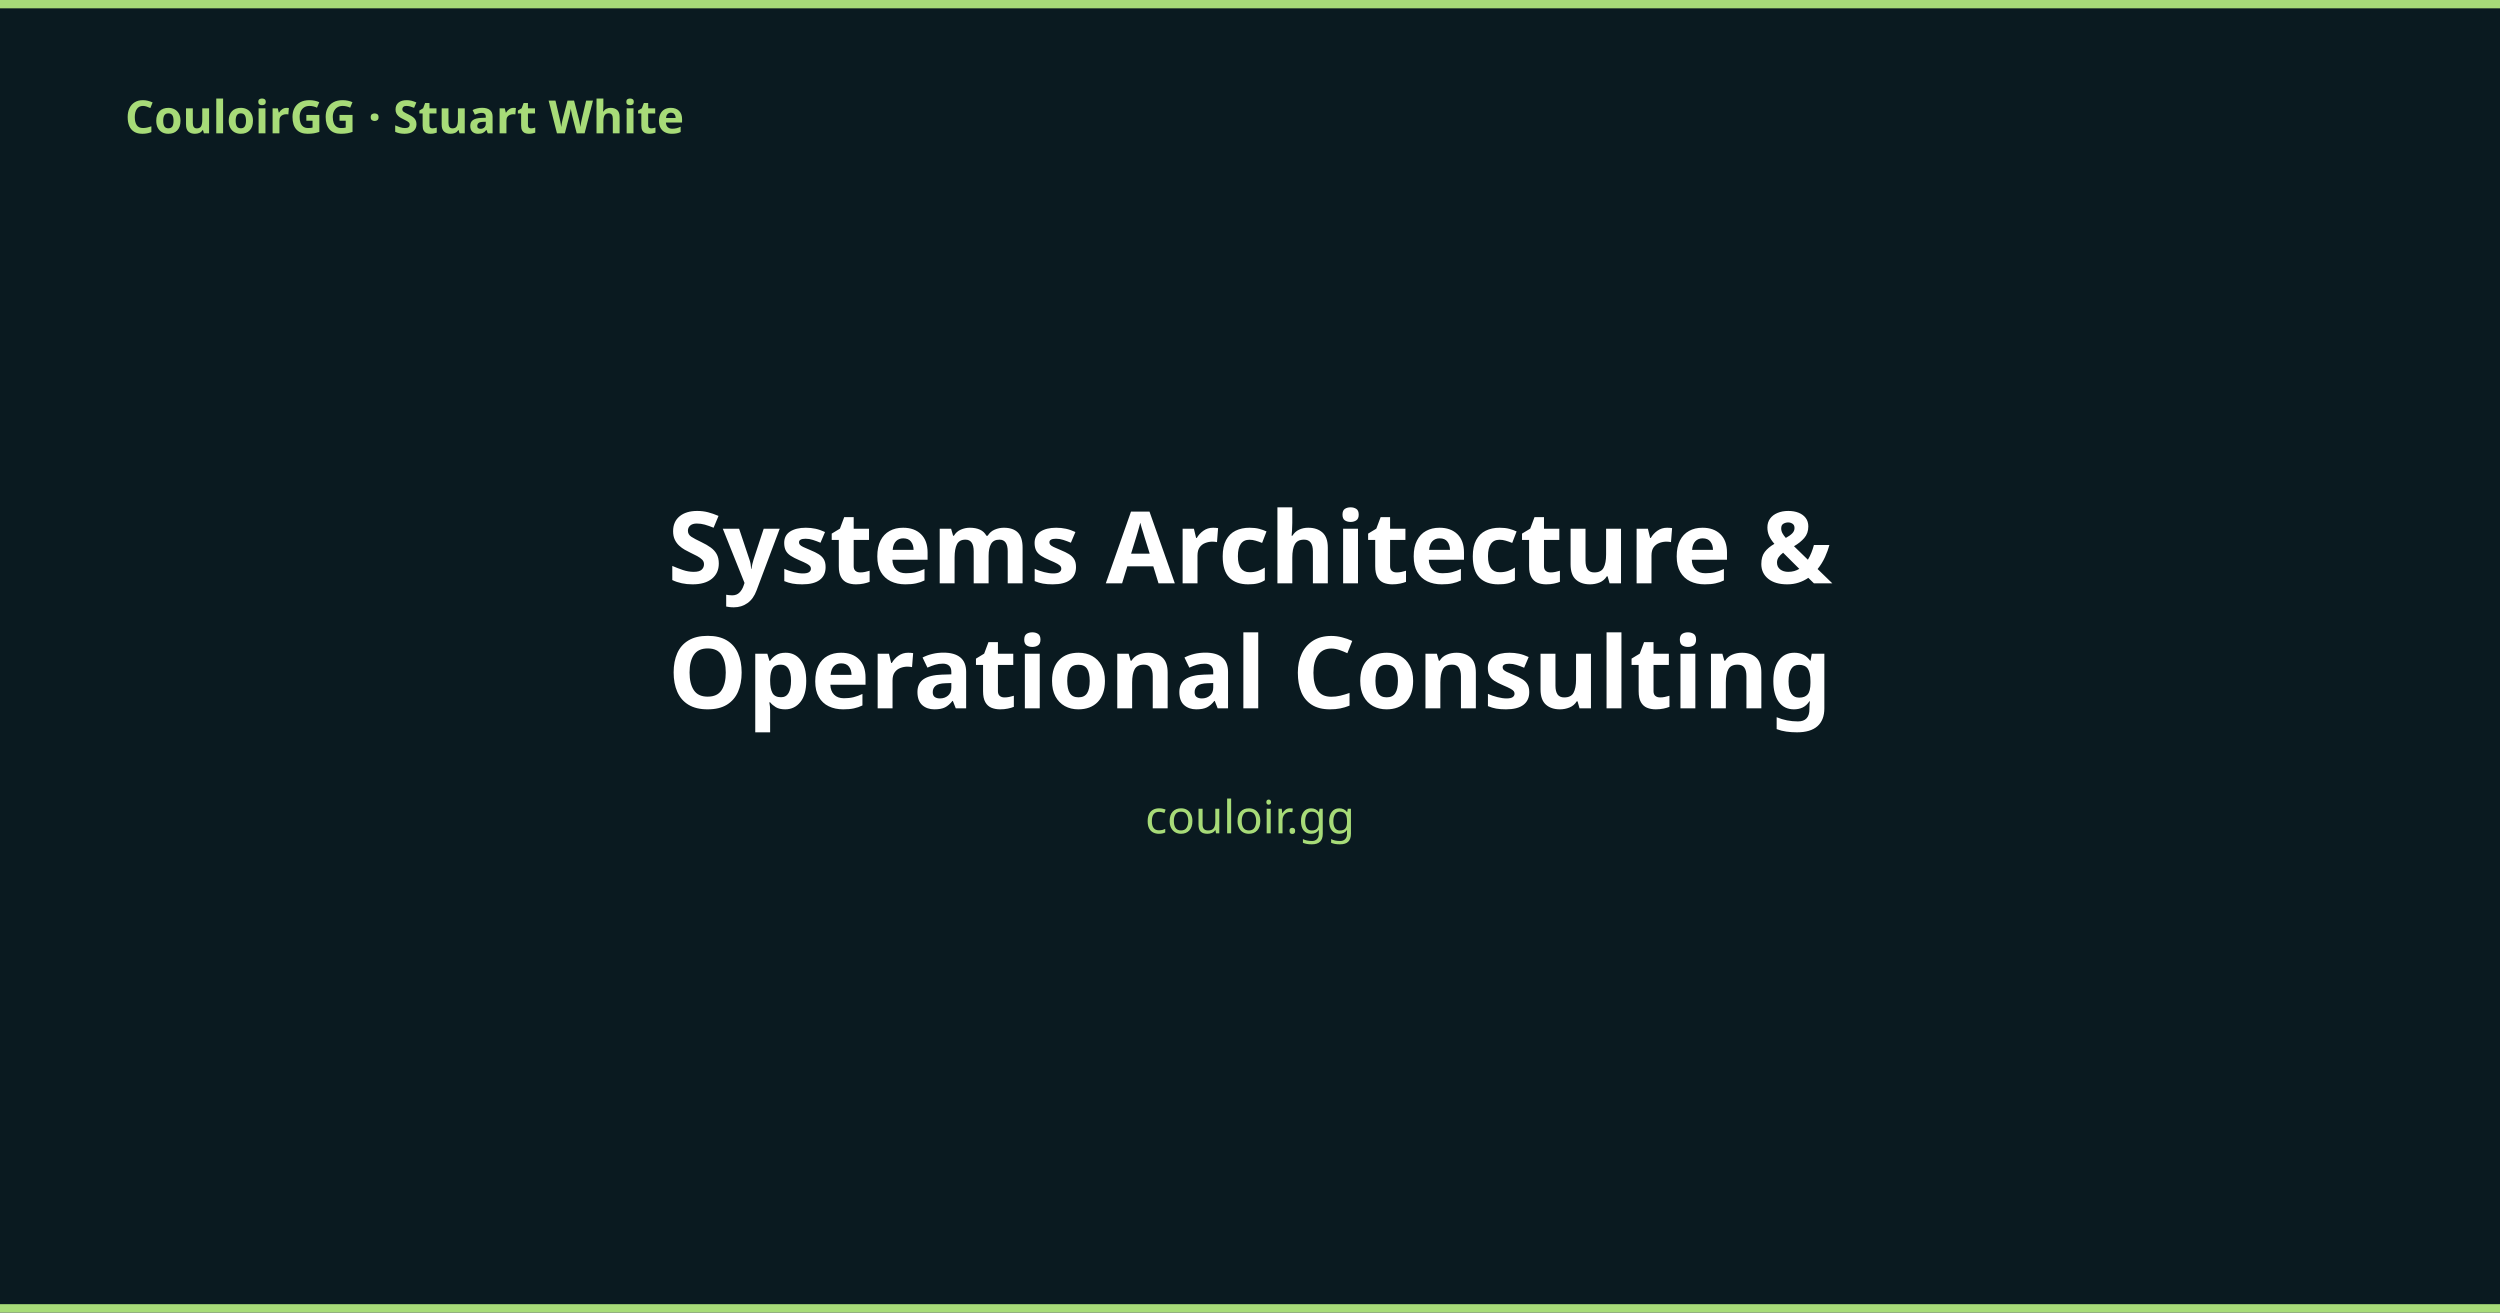
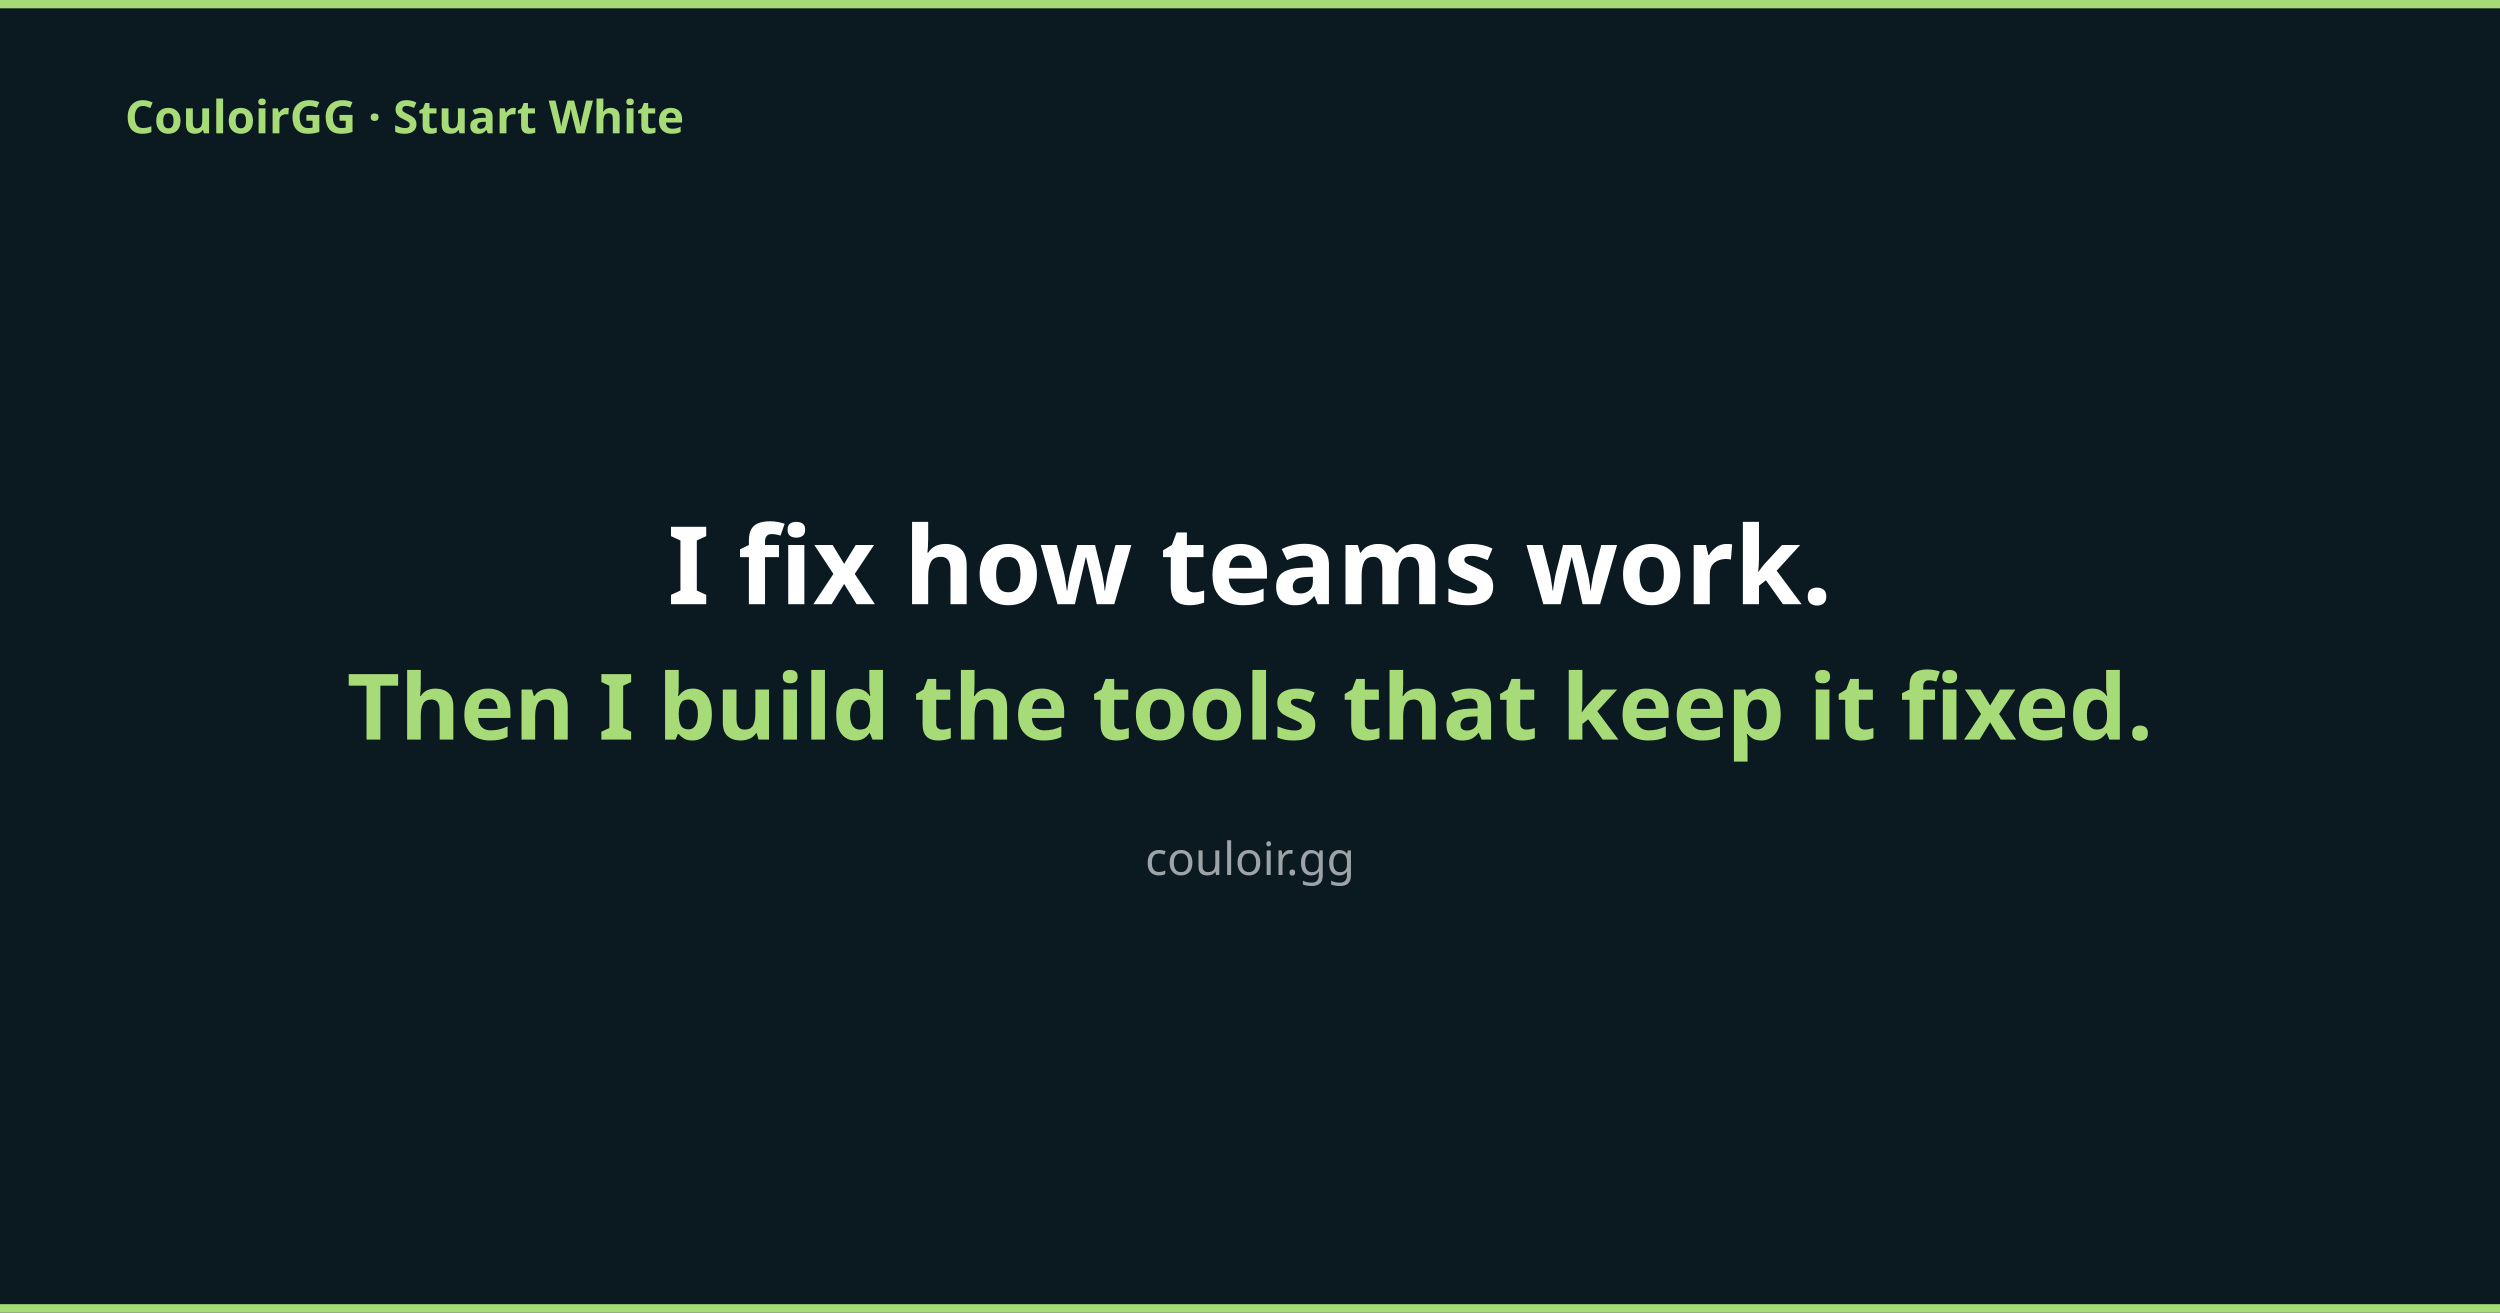
<svg xmlns="http://www.w3.org/2000/svg" width="1200" height="630" viewBox="0 0 1200 630">
  <rect width="1200" height="630" fill="#0a1a20" />
  <rect x="0" y="0" width="1200" height="4" fill="#A7DB78" />
  <text x="60" y="64" font-family="system-ui, sans-serif" font-size="22" font-weight="600" fill="#A7DB78">CouloirGG · Stuart White</text>
-   <text x="600" y="280" font-family="system-ui, sans-serif" font-size="48" font-weight="700" fill="#ffffff" text-anchor="middle">Systems Architecture &amp;</text>
-   <text x="600" y="340" font-family="system-ui, sans-serif" font-size="48" font-weight="700" fill="#ffffff" text-anchor="middle">Operational Consulting</text>
-   <text x="600" y="400" font-family="system-ui, sans-serif" font-size="22" fill="#A7DB78" text-anchor="middle">couloir.gg</text>
+   <text x="600" y="290" font-family="system-ui, sans-serif" font-size="52" font-weight="700" fill="#ffffff" text-anchor="middle">I fix how teams work.</text>
+   <text x="600" y="355" font-family="system-ui, sans-serif" font-size="44" font-weight="700" fill="#A7DB78" text-anchor="middle">Then I build the tools that keep it fixed.</text>
+   <text x="600" y="420" font-family="system-ui, sans-serif" font-size="22" fill="rgba(255,255,255,0.6)" text-anchor="middle">couloir.gg</text>
  <rect x="0" y="626" width="1200" height="4" fill="#A7DB78" />
</svg>
